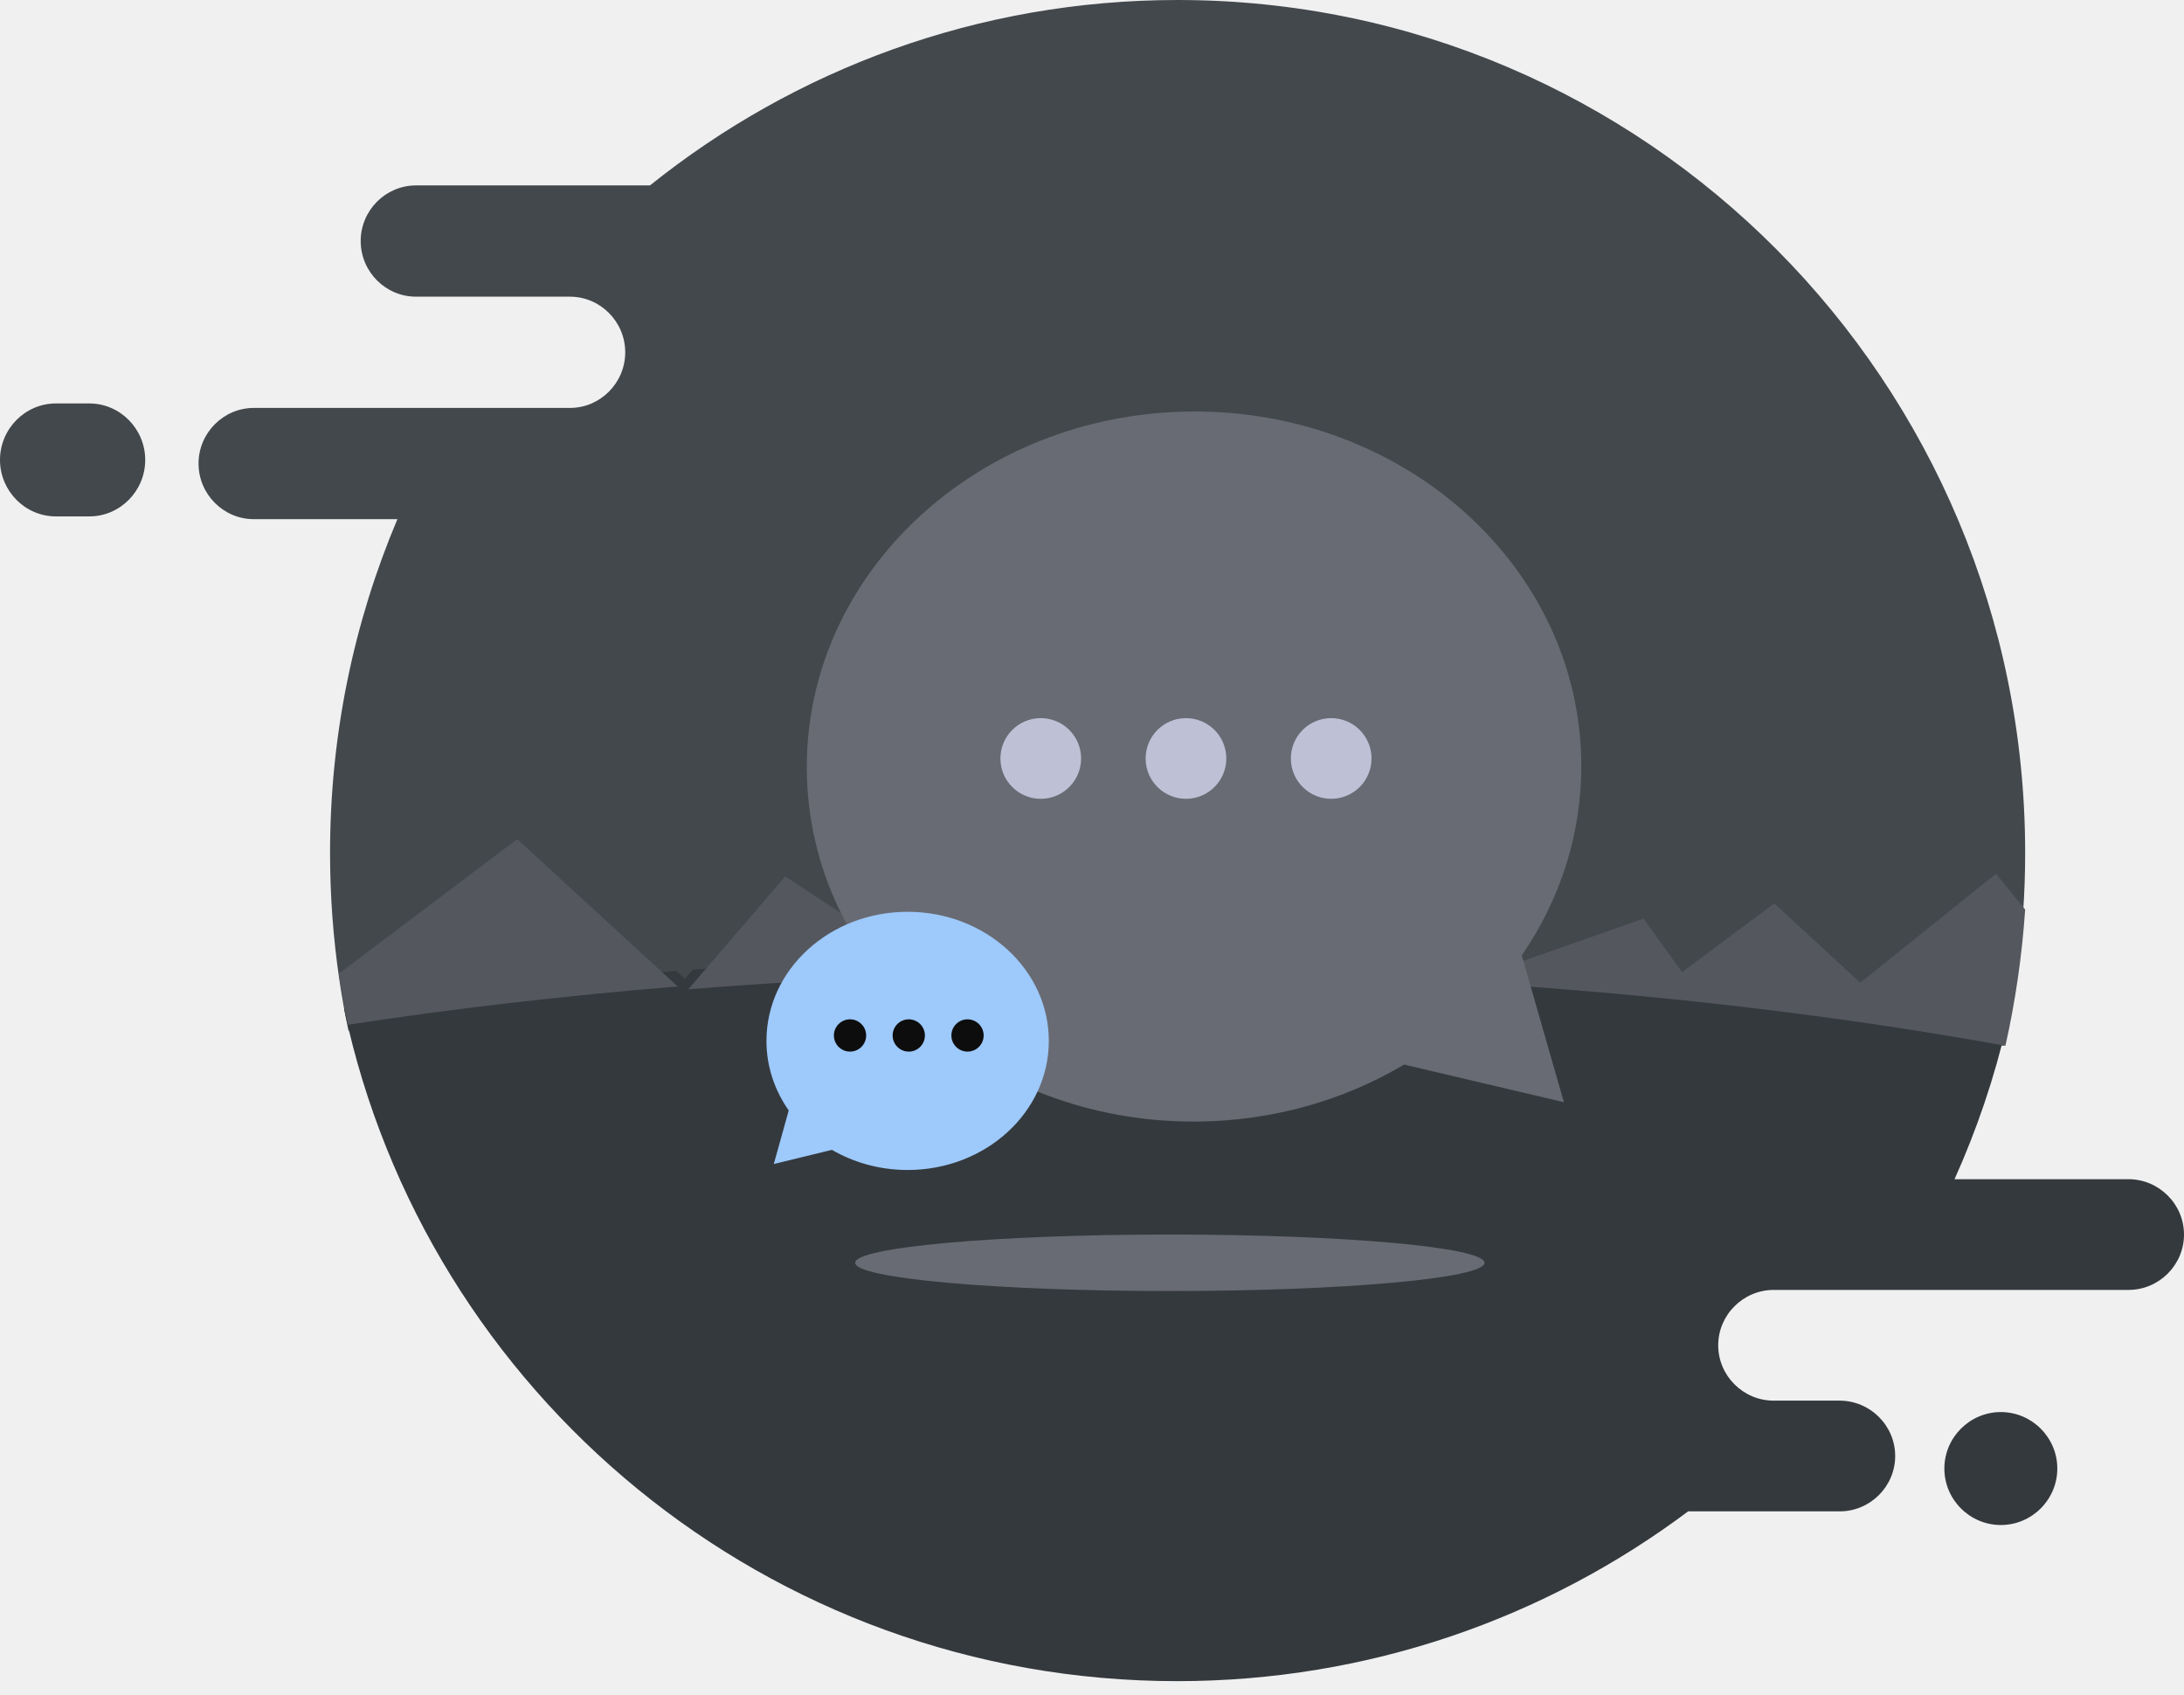
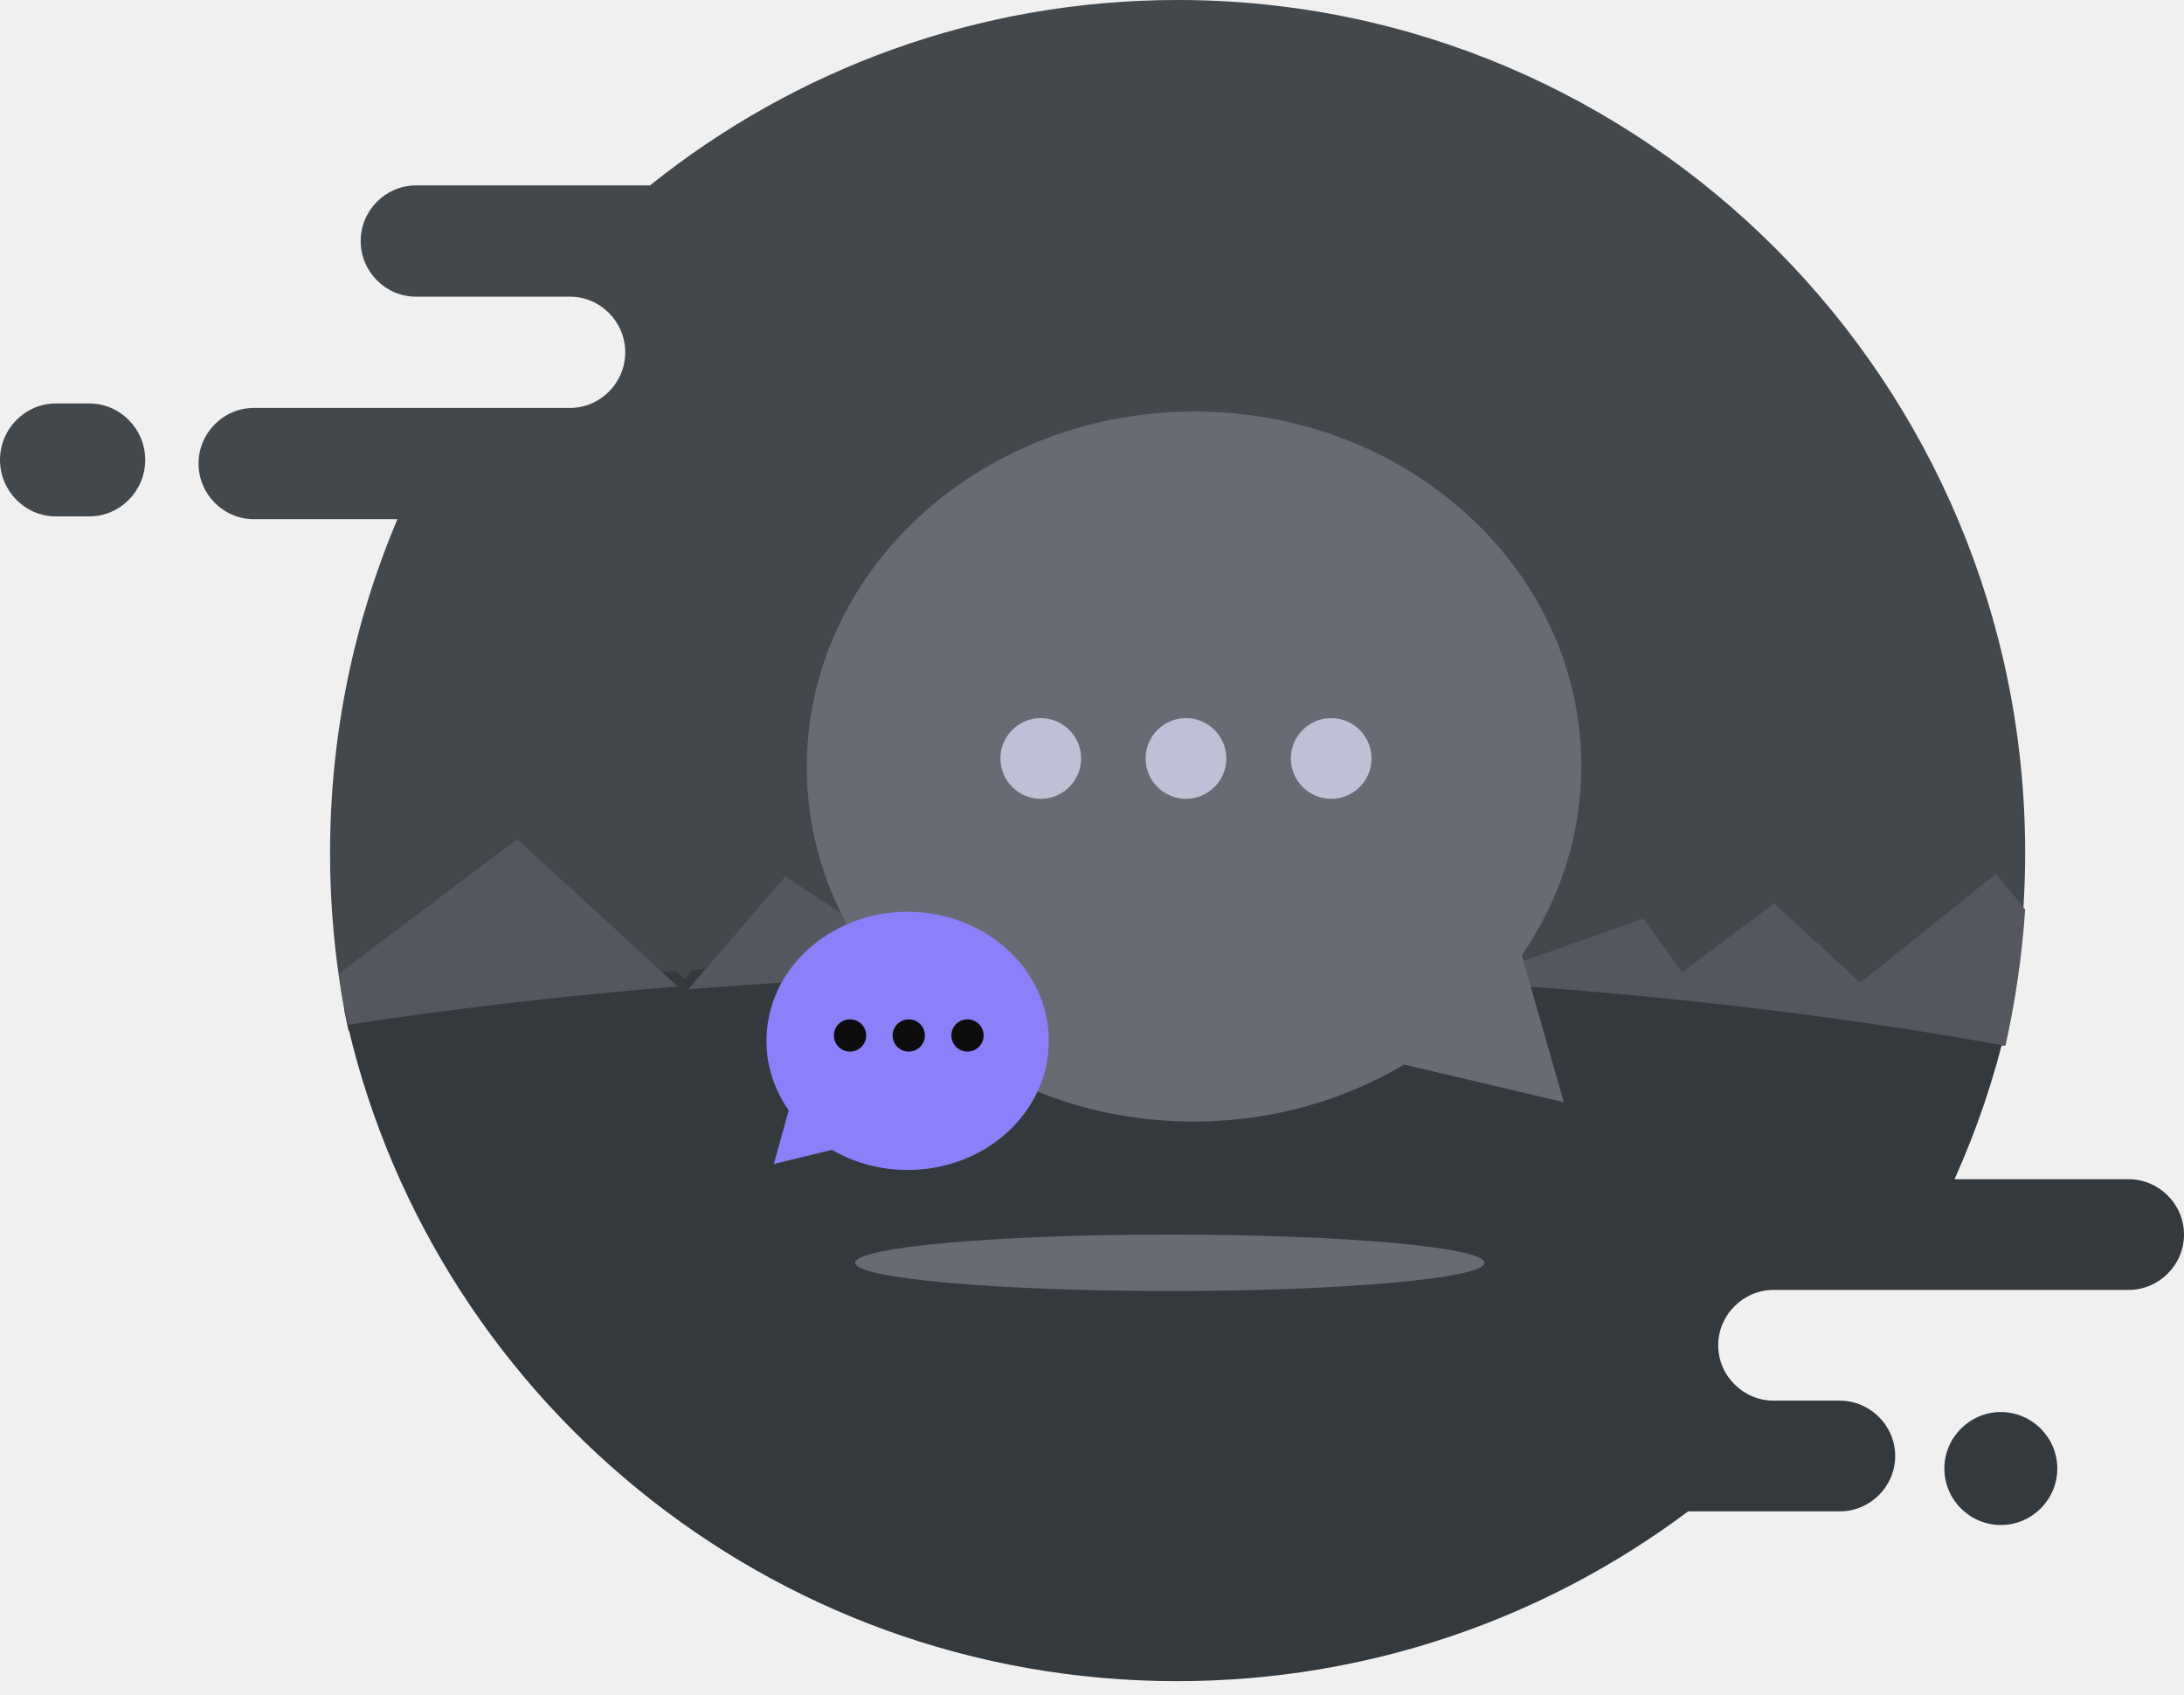
<svg xmlns="http://www.w3.org/2000/svg" width="495" height="384" viewBox="0 0 495 384" fill="none">
  <g id="No Chat History">
    <path id="Fill 1" fill-rule="evenodd" clip-rule="evenodd" d="M266.903 0C221.687 0 180.128 15.72 147.313 42.02H94.277C87.387 42.02 81.749 47.693 81.749 54.626C81.749 61.559 87.387 67.232 94.277 67.232H121.268H129.178C136.068 67.232 141.706 72.904 141.706 79.838C141.706 83.3 140.294 86.46 138.023 88.737C135.759 91.023 132.619 92.444 129.178 92.444H112.303H102.986H57.528C50.638 92.444 45 98.116 45 105.049C45 111.983 50.638 117.655 57.528 117.655H90.071C80.247 140.886 74.806 166.446 74.806 193.291C74.806 203.031 75.524 212.603 76.902 221.957C77.479 225.865 78.172 229.739 78.982 233.571C102.618 229.932 127.691 227.008 153.866 224.873L155.837 226.68L157.692 224.571C189.137 222.108 222.144 220.797 256.187 220.797C328.516 220.797 396.201 226.714 454.072 237C456.302 227.268 457.806 217.259 458.516 207.023C458.841 202.485 459 197.905 459 193.291C459 86.536 372.999 0 266.903 0Z" fill="#43484C" />
    <path id="Fill 3" fill-rule="evenodd" clip-rule="evenodd" d="M20.247 91.428H12.668C5.7 91.428 0 97.188 0 104.228C0 111.268 5.7 117.028 12.668 117.028H20.247C27.214 117.028 32.914 111.268 32.914 104.228C32.914 97.188 27.214 91.428 20.247 91.428Z" fill="#43484C" />
    <g id="Group 7">
      <mask id="mask0_201_141" style="mask-type:luminance" maskUnits="userSpaceOnUse" x="78" y="219" width="417" height="165">
        <path id="Clip 6" fill-rule="evenodd" clip-rule="evenodd" d="M495 219V384H286.5H78V219H495Z" fill="white" />
      </mask>
      <g mask="url(#mask0_201_141)">
        <path id="Fill 5" fill-rule="evenodd" clip-rule="evenodd" d="M495 279.775C495 286.675 489.336 292.321 482.413 292.321H402.016C398.559 292.321 395.405 293.734 393.131 296.009C390.849 298.276 389.43 301.421 389.43 304.867C389.43 311.768 395.094 317.413 402.016 317.413H416.954C420.41 317.413 423.566 318.827 425.84 321.102C428.122 323.369 429.54 326.514 429.54 329.96C429.54 336.86 423.876 342.506 416.954 342.506H382.608C350.344 366.662 310.251 380.981 266.802 380.981C174.004 380.981 96.503 315.699 78 228.695C101.747 225.073 126.937 222.162 153.235 220.038L155.215 221.836L157.079 219.736C188.671 217.286 221.833 215.981 256.036 215.981C328.703 215.981 396.705 221.869 454.847 232.107C452.02 244.302 448.026 256.045 442.991 267.228H482.413C485.879 267.228 489.017 268.642 491.3 270.917C493.582 273.184 495 276.328 495 279.775Z" fill="#34393D" />
      </g>
    </g>
    <path id="Fill 8" fill-rule="evenodd" clip-rule="evenodd" d="M459 206.12C458.285 216.665 456.771 226.975 454.525 237C396.235 226.404 328.06 220.31 255.208 220.31C220.919 220.31 187.673 221.66 156 224.196L177.965 198.615L212.134 221.028L258.388 208.19L337.959 220.31L372.503 208.19L381.252 220.31L402.126 204.736L421.632 222.707L452.396 198L459 206.12Z" fill="#55575E" />
    <path id="Fill 10" fill-rule="evenodd" clip-rule="evenodd" d="M344.905 216.502C353.565 203.915 358.526 188.987 358.397 173.012C358.043 128.578 318.46 92.873 269.986 93.26C221.512 93.648 182.505 129.983 182.86 174.416C183.214 218.849 222.798 254.555 271.271 254.168C288.59 254.03 304.7 249.3 318.238 241.253L354.454 249.78L344.905 216.502Z" fill="#686B73" />
    <path id="Fill 12" fill-rule="evenodd" clip-rule="evenodd" d="M245.029 171.813C245.069 176.862 241.008 180.988 235.959 181.028C230.909 181.069 226.783 177.008 226.743 171.959C226.703 166.909 230.763 162.784 235.813 162.743C240.861 162.703 244.987 166.763 245.029 171.813Z" fill="#BEC0D6" />
    <path id="Fill 14" fill-rule="evenodd" clip-rule="evenodd" d="M277.942 171.812C277.982 176.862 273.922 180.988 268.872 181.028C263.822 181.068 259.696 177.008 259.657 171.959C259.616 166.909 263.677 162.783 268.726 162.743C273.775 162.703 277.901 166.763 277.942 171.812Z" fill="#BEC0D6" />
    <path id="Fill 16" fill-rule="evenodd" clip-rule="evenodd" d="M310.856 171.812C310.897 176.861 306.836 180.987 301.786 181.028C296.737 181.068 292.611 177.008 292.571 171.958C292.53 166.908 296.591 162.783 301.641 162.743C306.689 162.702 310.815 166.763 310.856 171.812Z" fill="#BEC0D6" />
    <path id="Fill 20" fill-rule="evenodd" clip-rule="evenodd" d="M173.714 235.887C173.714 241.693 175.571 247.099 178.763 251.649L175.376 263.789L188.564 260.581C193.523 263.465 199.402 265.143 205.714 265.143C223.388 265.143 237.714 252.044 237.714 235.887C237.714 219.728 223.388 206.629 205.714 206.629C188.041 206.629 173.714 219.728 173.714 235.887Z" fill="url(#paint0_linear_201_141)" />
    <g id="Frame 148">
      <path id="Fill 26" fill-rule="evenodd" clip-rule="evenodd" d="M189 234.658C189 236.677 190.637 238.314 192.657 238.314C194.676 238.314 196.314 236.677 196.314 234.658C196.314 232.638 194.676 231 192.657 231C190.637 231 189 232.638 189 234.658Z" fill="#0D0D0D" />
      <path id="Fill 24" fill-rule="evenodd" clip-rule="evenodd" d="M202.314 234.658C202.314 236.677 203.951 238.314 205.971 238.314C207.99 238.314 209.628 236.677 209.628 234.658C209.628 232.638 207.99 231 205.971 231C203.951 231 202.314 232.638 202.314 234.658Z" fill="#0D0D0D" />
      <path id="Fill 22" fill-rule="evenodd" clip-rule="evenodd" d="M215.629 234.658C215.629 236.677 217.265 238.314 219.285 238.314C221.305 238.314 222.943 236.677 222.943 234.658C222.943 232.638 221.305 231 219.285 231C217.265 231 215.629 232.638 215.629 234.658Z" fill="#0D0D0D" />
    </g>
    <path id="Fill 28" fill-rule="evenodd" clip-rule="evenodd" d="M153.6 223.557C127.481 225.685 102.461 228.601 78.876 232.228C78.067 228.408 77.375 224.546 76.8 220.65L117.229 190.171L153.6 223.557Z" fill="#55575E" />
    <path id="Fill 30" fill-rule="evenodd" clip-rule="evenodd" d="M336.457 286.171C336.457 289.706 304.529 292.571 265.143 292.571C225.757 292.571 193.829 289.706 193.829 286.171C193.829 282.638 225.757 279.771 265.143 279.771C304.529 279.771 336.457 282.638 336.457 286.171Z" fill="#686B73" />
    <path id="Fill 32" fill-rule="evenodd" clip-rule="evenodd" d="M453.486 345.599C446.446 345.599 440.686 339.839 440.686 332.799C440.686 325.76 446.446 320 453.486 320C460.526 320 466.286 325.76 466.286 332.799C466.286 339.839 460.526 345.599 453.486 345.599Z" fill="#34393D" />
  </g>
  <defs>
    <linearGradient id="paint0_linear_201_141" x1="205.714" y1="177.372" x2="147.434" y2="241.115" gradientUnits="userSpaceOnUse">
-       <stop stop-color="#9DC9FB" />
-       <stop offset="1" stop-color="#9DC9FB" />
+       <stop stop-color="#8b80f9" />
+       <stop offset="1" stop-color="#8b80f9" />
    </linearGradient>
  </defs>
</svg>
